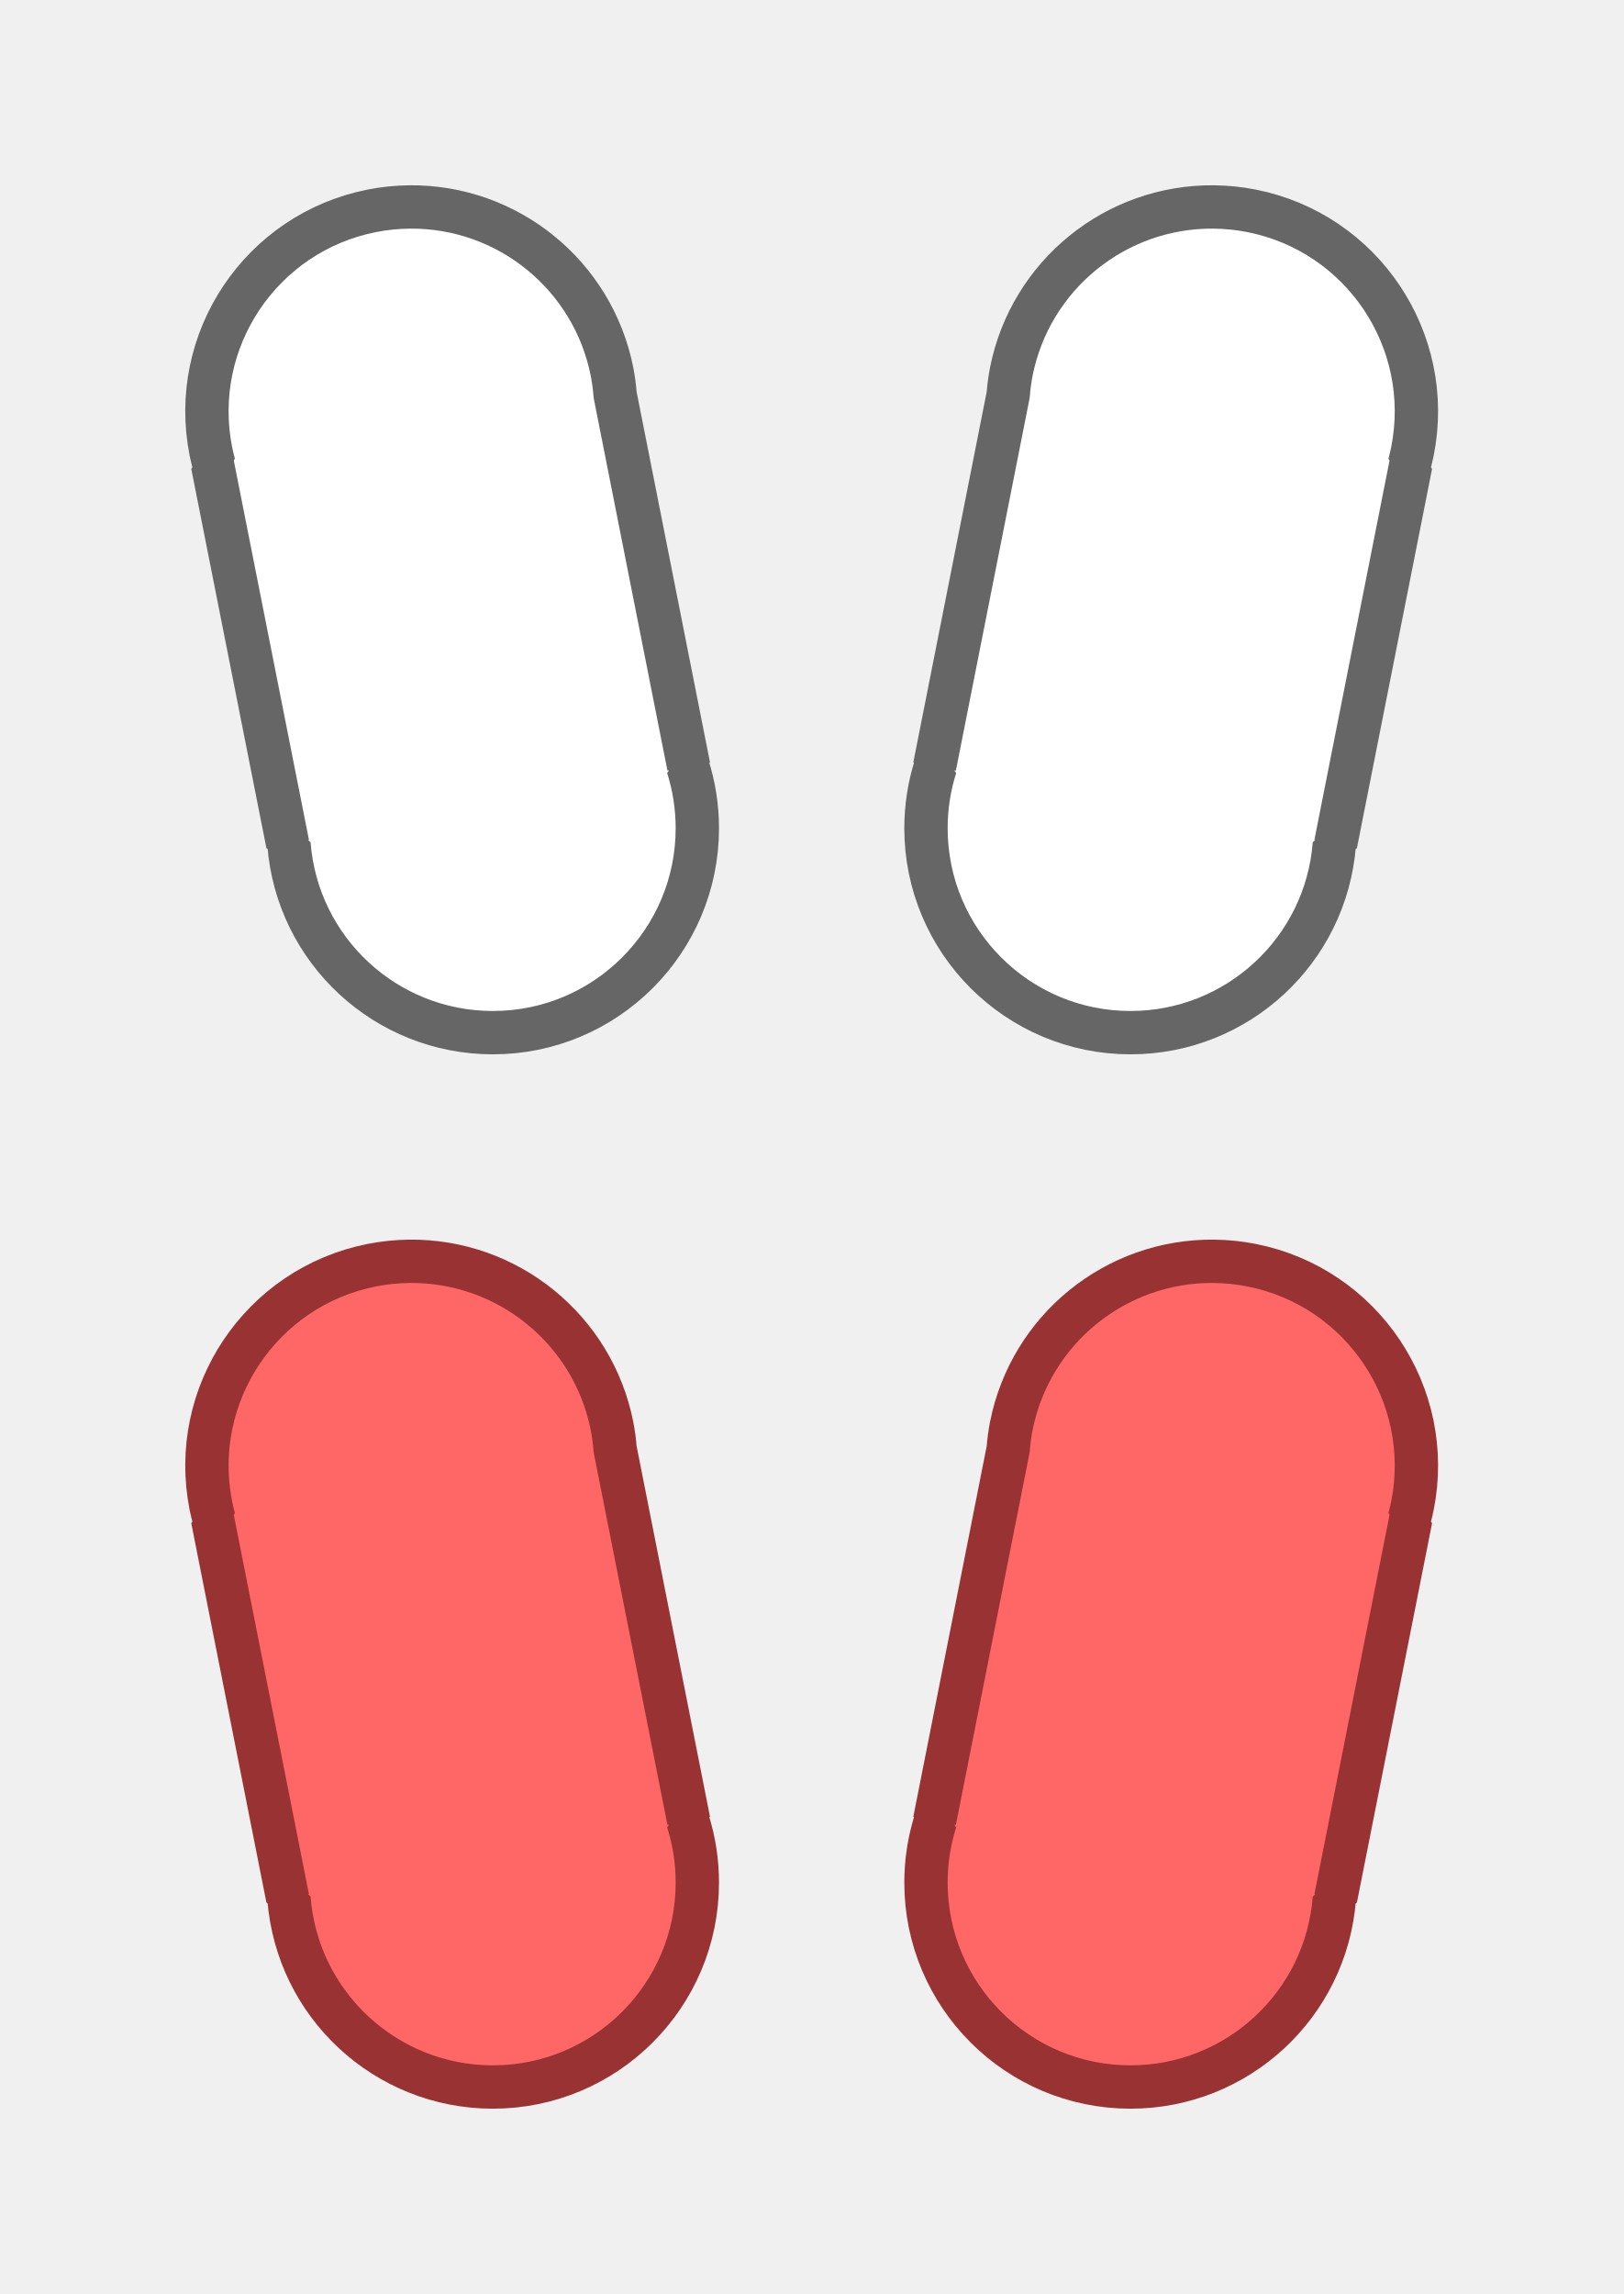
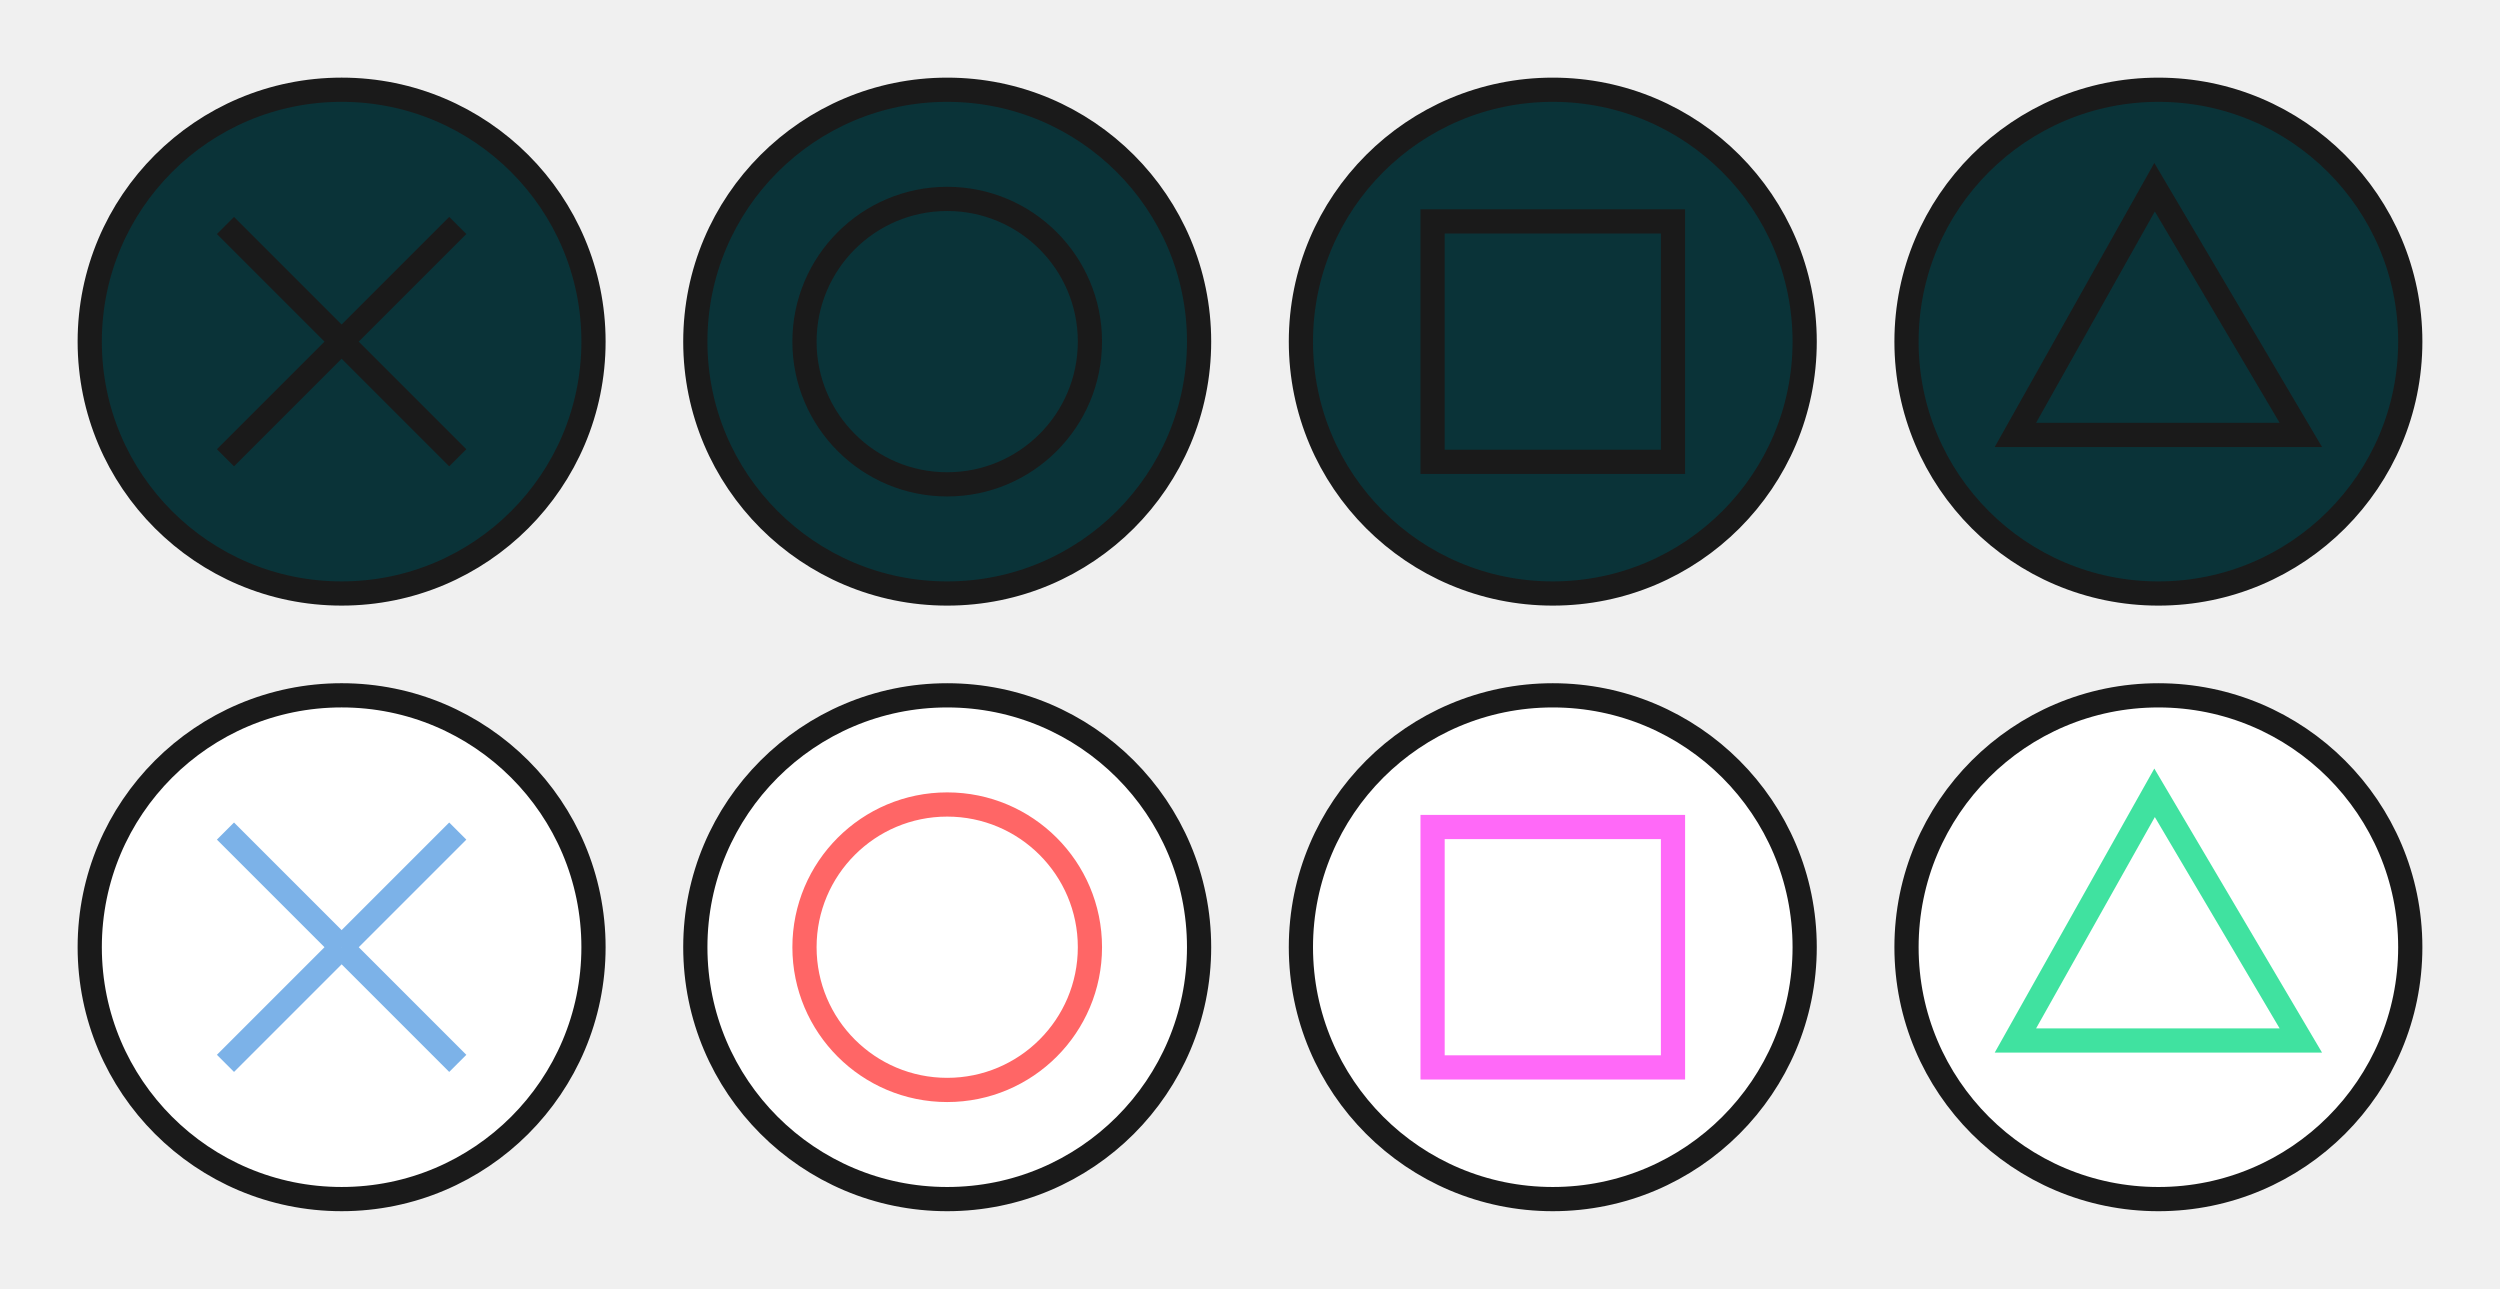
- <svg xmlns="http://www.w3.org/2000/svg" width="87.617mm" height="123.803mm" viewBox="0 0 87.617 123.803" version="1.1" id="svg5">
+ <svg xmlns="http://www.w3.org/2000/svg" width="321.994mm" height="165.997mm" viewBox="0 0 321.994 165.997" version="1.1" id="svg5">
  <defs id="defs2">
    <linearGradient id="linearGradient8705">
      <stop style="stop-color:#0000ff;stop-opacity:1;" offset="0" id="stop8703" />
    </linearGradient>
    <linearGradient id="linearGradient8655">
      <stop style="stop-color:#0000ff;stop-opacity:1;" offset="0" id="stop8653" />
    </linearGradient>
    <linearGradient id="linearGradient8629">
      <stop style="stop-color:#0000ff;stop-opacity:1;" offset="0" id="stop8627" />
    </linearGradient>
    <linearGradient id="linearGradient8541">
      <stop style="stop-color:#000000;stop-opacity:1;" offset="0" id="stop8539" />
    </linearGradient>
  </defs>
-   <g id="g1347" transform="translate(-230.5083,-118.8218)">
-     <path id="path16609" style="display:inline;fill:#ff6666;fill-opacity:1;stroke:#993333;stroke-width:2.339;stroke-linecap:butt;stroke-linejoin:bevel;stroke-miterlimit:4;stroke-dasharray:none;stroke-opacity:1" d="m 296.036,186.893 a 11.037,11.037 0 0 1 2.024,0.209 11.037,11.037 0 0 1 8.684,12.972 11.037,11.037 0 0 1 -0.169,0.711 l 0.079,0.016 -4.055,20.465 h -0.071 a 11.037,11.037 0 0 1 -11.004,10.188 11.037,11.037 0 0 1 -11.038,-11.036 11.037,11.037 0 0 1 0.516,-3.332 h -0.05 l 3.972,-20.058 a 11.037,11.037 0 0 1 0.167,-1.245 11.037,11.037 0 0 1 10.946,-8.891 z" />
-     <path id="circle16059" style="display:inline;fill:#ff6666;fill-opacity:1;stroke:#993333;stroke-width:2.339;stroke-linecap:butt;stroke-linejoin:bevel;stroke-miterlimit:4;stroke-dasharray:none;stroke-opacity:1" d="m 252.597,186.893 a 11.037,11.037 0 0 0 -2.024,0.209 11.037,11.037 0 0 0 -8.684,12.972 11.037,11.037 0 0 0 0.169,0.711 l -0.079,0.016 4.055,20.465 h 0.07 a 11.037,11.037 0 0 0 11.004,10.188 11.037,11.037 0 0 0 11.038,-11.036 11.037,11.037 0 0 0 -0.516,-3.332 h 0.05 l -3.972,-20.058 a 11.037,11.037 0 0 0 -0.167,-1.245 11.037,11.037 0 0 0 -10.946,-8.891 z" />
-   </g>
-   <g id="g1353" transform="translate(-230.5083,-175.7233)" style="display:inline">
-     <path id="path1349" style="display:inline;fill:#ffffff;fill-opacity:1;stroke:#666666;stroke-width:2.339;stroke-linecap:butt;stroke-linejoin:bevel;stroke-miterlimit:4;stroke-dasharray:none" d="m 296.036,186.893 a 11.037,11.037 0 0 1 2.024,0.209 11.037,11.037 0 0 1 8.684,12.972 11.037,11.037 0 0 1 -0.169,0.711 l 0.079,0.016 -4.055,20.465 h -0.071 a 11.037,11.037 0 0 1 -11.004,10.188 11.037,11.037 0 0 1 -11.038,-11.036 11.037,11.037 0 0 1 0.516,-3.332 h -0.05 l 3.972,-20.058 a 11.037,11.037 0 0 1 0.167,-1.245 11.037,11.037 0 0 1 10.946,-8.891 z" />
-     <path id="path1351" style="display:inline;fill:#ffffff;fill-opacity:1;stroke:#666666;stroke-width:2.339;stroke-linecap:butt;stroke-linejoin:bevel;stroke-miterlimit:4;stroke-dasharray:none" d="m 252.597,186.893 a 11.037,11.037 0 0 0 -2.024,0.209 11.037,11.037 0 0 0 -8.684,12.972 11.037,11.037 0 0 0 0.169,0.711 l -0.079,0.016 4.055,20.465 h 0.07 a 11.037,11.037 0 0 0 11.004,10.188 11.037,11.037 0 0 0 11.038,-11.036 11.037,11.037 0 0 0 -0.516,-3.332 h 0.05 l -3.972,-20.058 a 11.037,11.037 0 0 0 -0.167,-1.245 11.037,11.037 0 0 0 -10.946,-8.891 z" />
-   </g>
  <style type="text/css" id="style2">
	.st0{fill:#61E0DF;}
	.st1{fill:#3ED8D2;}
</style>
  <style type="text/css" id="style2-5">
	.st0{fill:#3ED8D2;}
	.st1{fill:#61E0DF;}
	.st2{opacity:8.000000e-002;}
</style>
+   <g id="g286" transform="matrix(3.897851,0,0,3.897851,-692.8602,-328.3055)">
+     <g id="g258" transform="translate(29.65167,37.77246)">
+       <circle style="opacity:1;fill:#ffffff;fill-opacity:1;stroke:#1a1a1a;stroke-width:0.8;stroke-miterlimit:4;stroke-dasharray:none" id="circle254" cx="219.423" cy="77.754" r="8.323" />
+       <path style="fill:none;stroke:#40e2a0;stroke-width:0.8;stroke-linecap:butt;stroke-linejoin:miter;stroke-miterlimit:4;stroke-dasharray:none;stroke-opacity:1" d="m 219.297,72.652 -4.599,8.185 h 9.432 z" id="path256" />
+     </g>
+     <g id="g264" transform="translate(28.66243,18.9313)">
+       <circle style="opacity:1;fill:#ffffff;fill-opacity:1;stroke:#1a1a1a;stroke-width:0.8;stroke-miterlimit:4;stroke-dasharray:none" id="circle260" cx="200.401" cy="96.595" r="8.323" />
+       <rect style="fill:none;stroke:#ff69f8;stroke-width:0.8;stroke-miterlimit:4;stroke-dasharray:none;stroke-opacity:1" id="rect262" width="7.944" height="7.944" x="196.429" y="92.623" />
+     </g>
+     <g id="g270" transform="translate(-29.21088,19.02144)" style="display:inline">
+       <circle style="opacity:1;fill:#ffffff;fill-opacity:1;stroke:#1a1a1a;stroke-width:0.8;stroke-miterlimit:4;stroke-dasharray:none" id="circle266" cx="238.264" cy="96.505" r="8.323" />
+       <circle style="fill:none;stroke:#ff6666;stroke-width:0.8;stroke-miterlimit:4;stroke-dasharray:none;stroke-opacity:1" id="circle268" cx="238.264" cy="96.505" r="4.716" />
+     </g>
+     <g id="g284" transform="translate(-30.47056)" style="display:inline">
+       <circle style="opacity:1;fill:#ffffff;fill-opacity:1;stroke:#1a1a1a;stroke-width:0.8;stroke-miterlimit:4;stroke-dasharray:none" id="circle272" cx="219.513" cy="115.526" r="8.323" />
+       <g id="g282" style="fill:none;stroke:#7cb2e8;stroke-width:0.8;stroke-linecap:butt;stroke-linejoin:bevel;stroke-miterlimit:4;stroke-dasharray:none;stroke-opacity:1" transform="translate(0.1022206,-0.2806033)">
+         <path style="fill:none;stroke:#7cb2e8;stroke-width:0.8;stroke-linecap:butt;stroke-linejoin:bevel;stroke-miterlimit:4;stroke-dasharray:none;stroke-opacity:1" d="m 219.411,115.807 3.838,3.838 z" id="path274" />
+         <path style="fill:none;stroke:#7cb2e8;stroke-width:0.8;stroke-linecap:butt;stroke-linejoin:bevel;stroke-miterlimit:4;stroke-dasharray:none;stroke-opacity:1" d="m 219.411,115.807 -3.838,3.838 z" id="path276" />
+         <path style="fill:none;stroke:#7cb2e8;stroke-width:0.8;stroke-linecap:butt;stroke-linejoin:bevel;stroke-miterlimit:4;stroke-dasharray:none;stroke-opacity:1" d="m 219.411,115.807 3.838,-3.838 z" id="path278" />
+         <path style="fill:none;stroke:#7cb2e8;stroke-width:0.8;stroke-linecap:butt;stroke-linejoin:bevel;stroke-miterlimit:4;stroke-dasharray:none;stroke-opacity:1" d="m 219.411,115.807 -3.838,-3.838 z" id="path280" />
+       </g>
+     </g>
+   </g>
+   <g id="g26603" transform="matrix(3.897851,0,0,3.897851,-692.8602,-406.3042)">
+     <g id="g26533" transform="translate(29.65167,37.77246)">
+       <circle style="opacity:1;fill:#0A3338;fill-opacity:1;stroke:#1a1a1a;stroke-width:0.8;stroke-miterlimit:4;stroke-dasharray:none" id="circle5303" cx="219.423" cy="77.754" r="8.323" />
+       <path style="fill:none;stroke:#1a1a1a;stroke-width:0.8;stroke-linecap:butt;stroke-linejoin:miter;stroke-miterlimit:4;stroke-dasharray:none;stroke-opacity:1" d="m 219.297,72.652 -4.599,8.185 h 9.432 z" id="path1027" />
+     </g>
+     <g id="g26540" transform="translate(28.66243,18.9313)">
+       <circle style="opacity:1;fill:#0A3338;fill-opacity:1;stroke:#1a1a1a;stroke-width:0.8;stroke-miterlimit:4;stroke-dasharray:none" id="path4751" cx="200.401" cy="96.595" r="8.323" />
+       <rect style="fill:none;stroke:#1a1a1a;stroke-width:0.8;stroke-miterlimit:4;stroke-dasharray:none" id="rect2069" width="7.944" height="7.944" x="196.429" y="92.623" />
+     </g>
+     <g id="g26547" transform="translate(-29.21088,19.02144)" style="display:inline">
+       <circle style="opacity:1;fill:#0A3338;fill-opacity:1;stroke:#1a1a1a;stroke-width:0.8;stroke-miterlimit:4;stroke-dasharray:none" id="circle5476" cx="238.264" cy="96.505" r="8.323" />
+       <circle style="fill:none;stroke:#1a1a1a;stroke-width:0.8;stroke-miterlimit:4;stroke-dasharray:none" id="path1692" cx="238.264" cy="96.505" r="4.716" />
+     </g>
+     <g id="g26558" transform="translate(-30.47056)" style="display:inline">
+       <circle style="opacity:1;fill:#0A3338;fill-opacity:1;stroke:#1a1a1a;stroke-width:0.8;stroke-miterlimit:4;stroke-dasharray:none" id="circle5593" cx="219.513" cy="115.526" r="8.323" />
+       <g id="g2328" style="fill:none;stroke:#1a1a1a;stroke-width:0.8;stroke-linecap:butt;stroke-linejoin:bevel;stroke-miterlimit:4;stroke-dasharray:none" transform="translate(0.1022206,-0.2806033)">
+         <path style="fill:none;stroke:#1a1a1a;stroke-width:0.8;stroke-linecap:butt;stroke-linejoin:bevel;stroke-miterlimit:4;stroke-dasharray:none;stroke-opacity:1" d="m 219.411,115.807 3.838,3.838 z" id="path2318" />
+         <path style="fill:none;stroke:#1a1a1a;stroke-width:0.8;stroke-linecap:butt;stroke-linejoin:bevel;stroke-miterlimit:4;stroke-dasharray:none;stroke-opacity:1" d="m 219.411,115.807 -3.838,3.838 z" id="path2320" />
+         <path style="fill:none;stroke:#1a1a1a;stroke-width:0.8;stroke-linecap:butt;stroke-linejoin:bevel;stroke-miterlimit:4;stroke-dasharray:none;stroke-opacity:1" d="m 219.411,115.807 3.838,-3.838 z" id="path2236" />
+         <path style="fill:none;stroke:#1a1a1a;stroke-width:0.8;stroke-linecap:butt;stroke-linejoin:bevel;stroke-miterlimit:4;stroke-dasharray:none;stroke-opacity:1" d="m 219.411,115.807 -3.838,-3.838 z" id="path2322" />
+       </g>
+     </g>
+   </g>
</svg>
